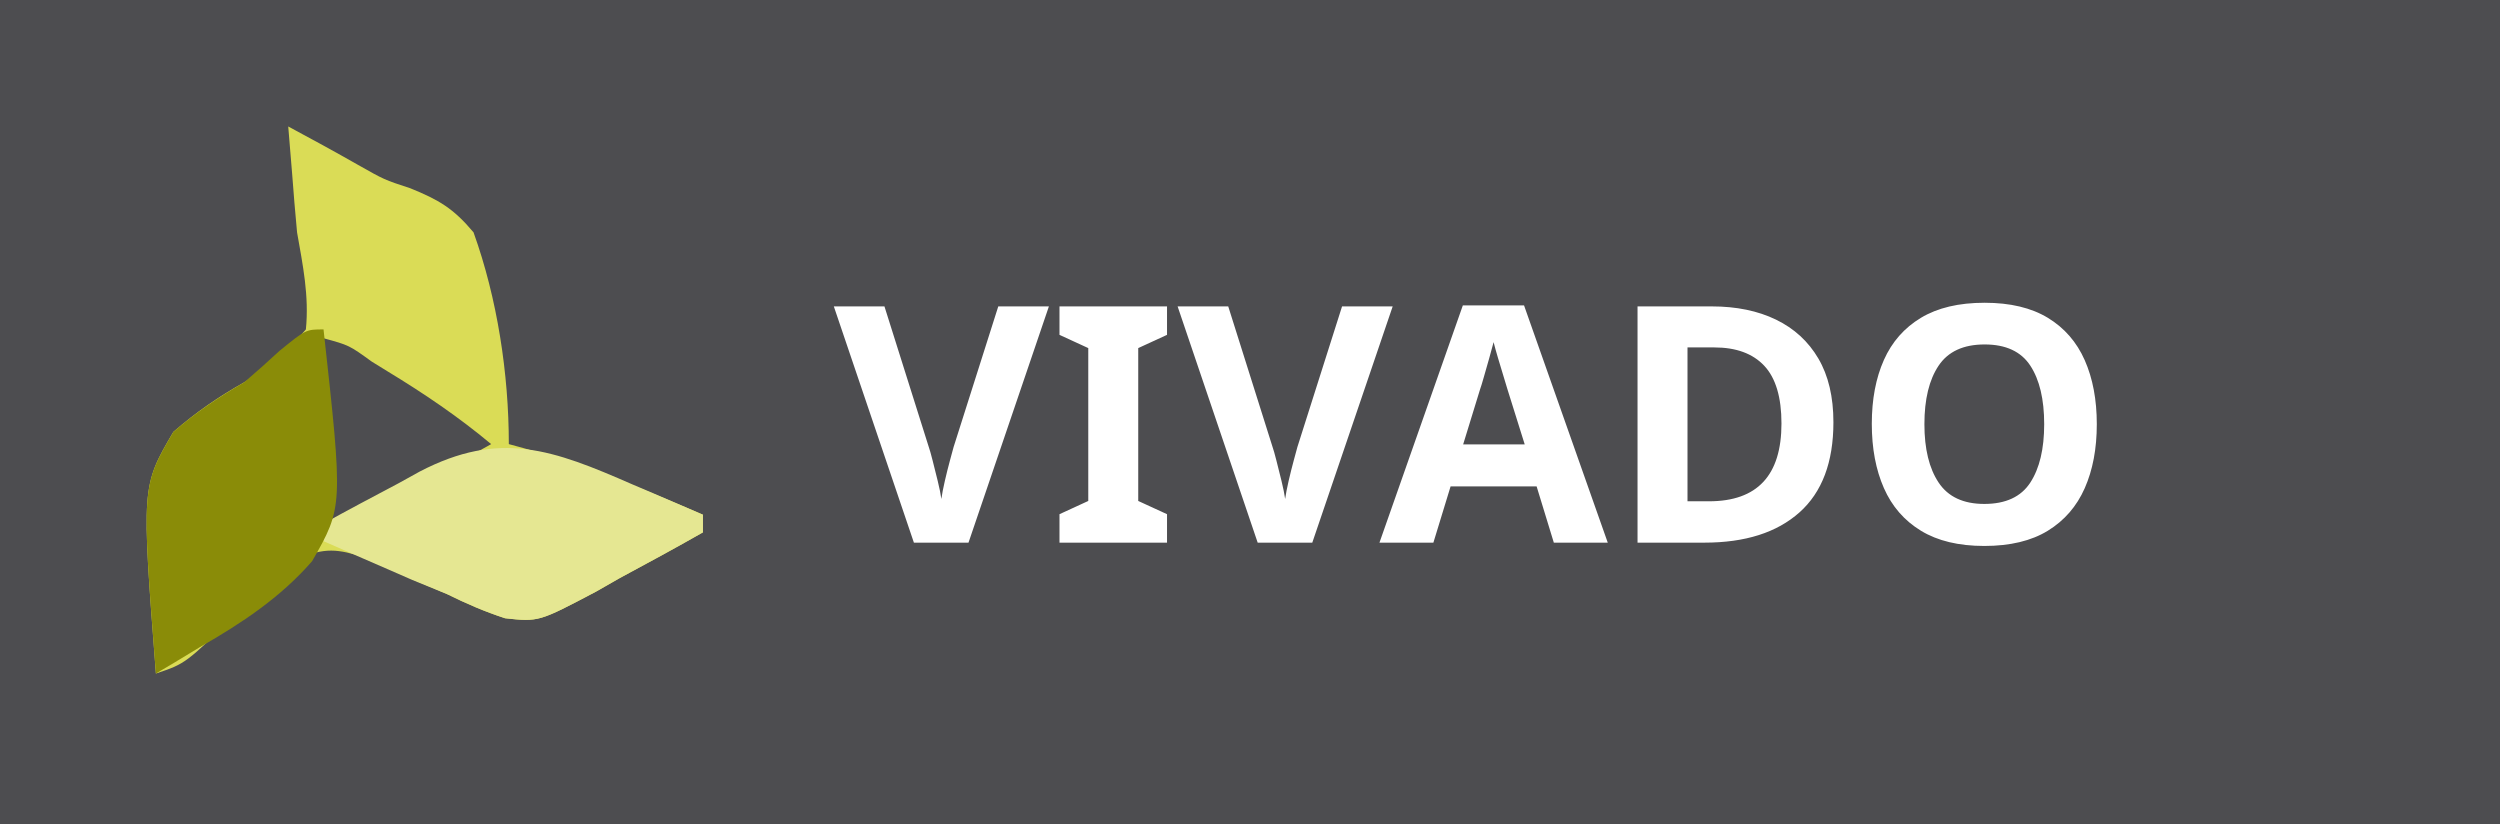
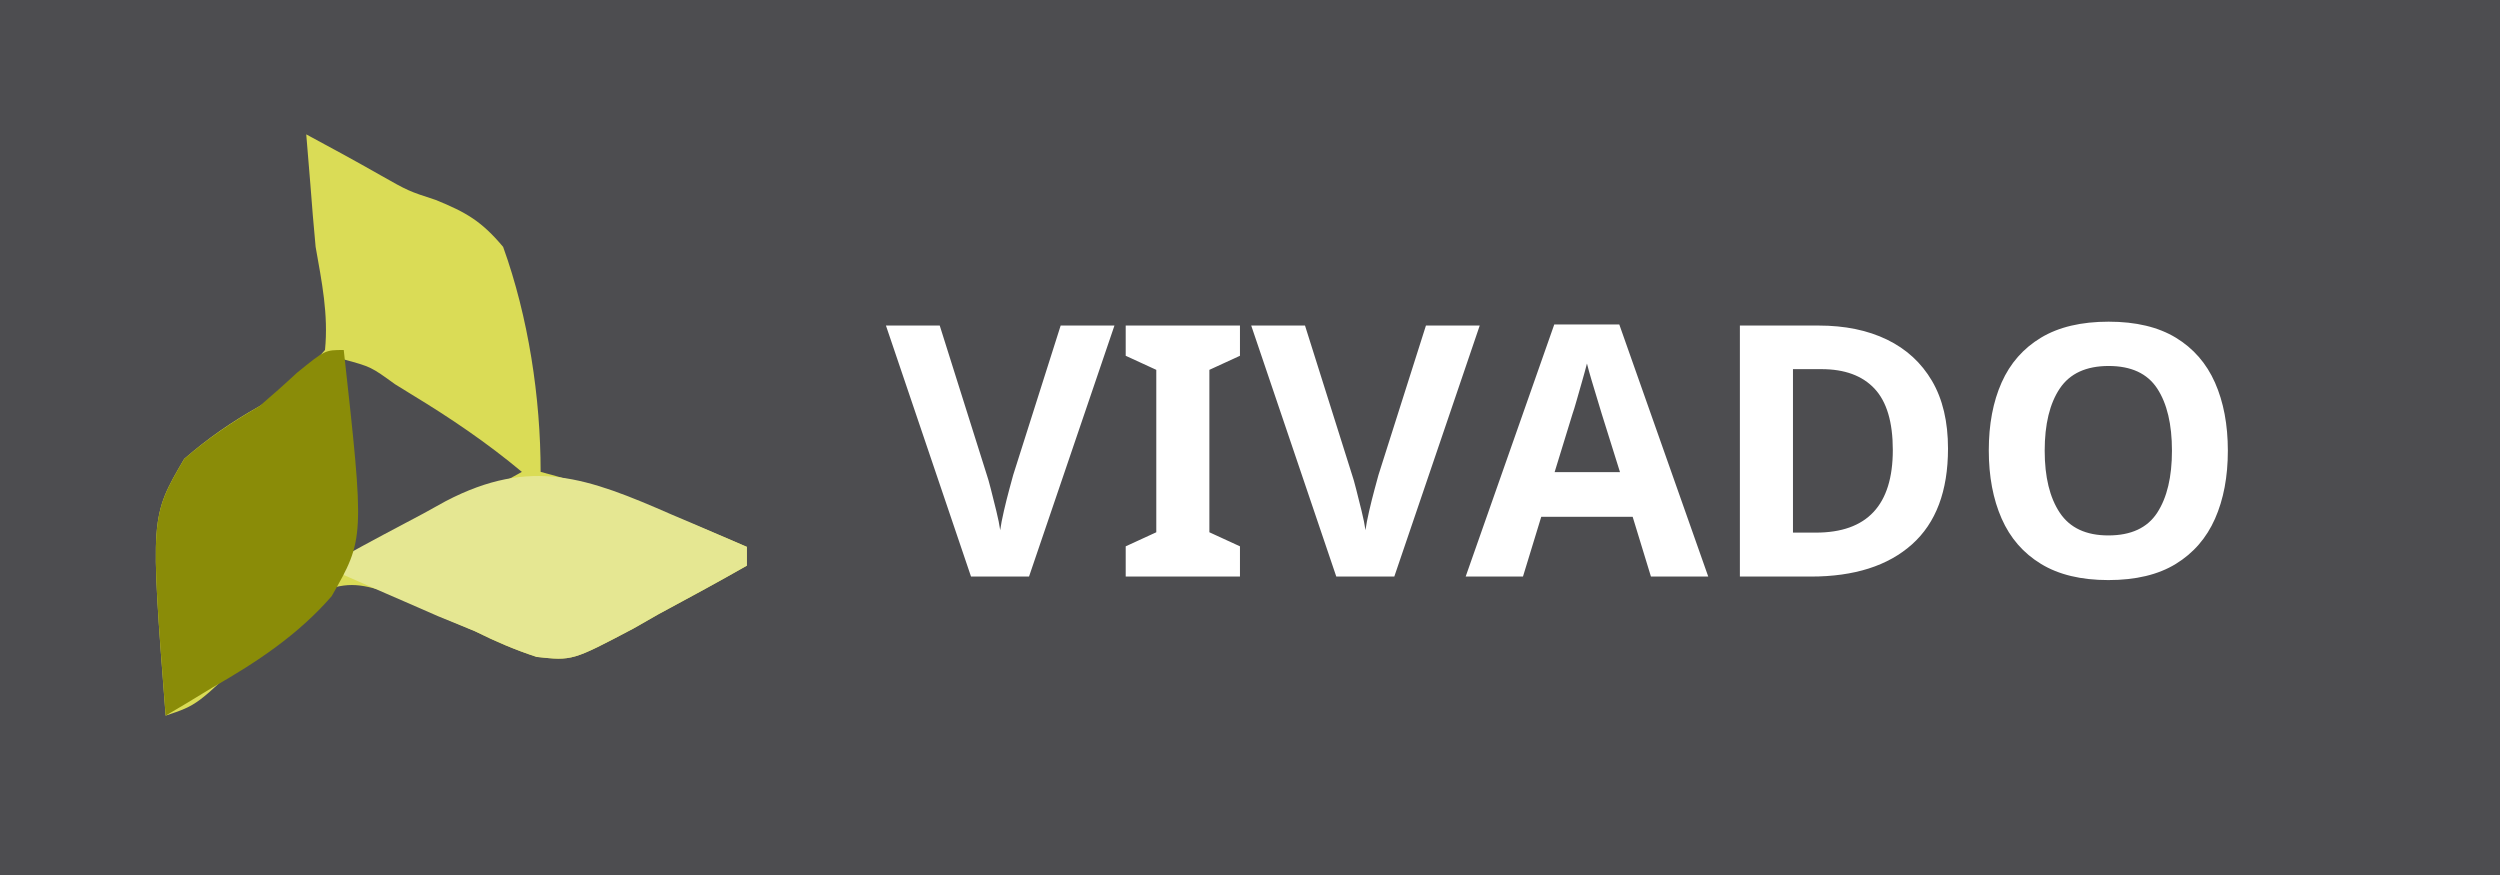
- <svg xmlns="http://www.w3.org/2000/svg" width="85" height="28" role="img" aria-label="VIVADO">
-   <rect x="0" y="0" width="100" height="100" fill="#4D4D50" />
+ <svg xmlns="http://www.w3.org/2000/svg" width="80" height="28" role="img" aria-label="VIVADO">
+   <rect x="0" y="0" width="80" height="28" fill="#4D4D50" />
  <g transform="translate(5, 4) scale(0.3)">
    <path d="M0 0 C2.652 1.422 5.287 2.859 7.902 4.348 C10.888 6.039 10.888 6.039 13.816 6.996 C17.079 8.323 18.712 9.275 21 12 C23.694 19.48 25 28.055 25 36 C25.874 36.238 25.874 36.238 26.766 36.48 C33.749 38.468 40.345 41.107 47 44 C47 44.66 47 45.32 47 46 C43.88 47.779 40.727 49.488 37.562 51.188 C36.245 51.941 36.245 51.941 34.9 52.709 C28.374 56.153 28.374 56.153 24.551 55.728 C22.251 54.979 20.163 54.08 18 53 C16.902 52.531 15.803 52.062 14.672 51.578 C12.711 50.687 10.753 49.791 8.797 48.891 C5.489 47.837 4.226 47.717 1 49 C-1.38 50.83 -3.494 52.889 -5.625 55 C-11.641 60.88 -11.641 60.88 -15 62 C-16.633 40.793 -16.633 40.793 -13.02 34.613 C-10.454 32.39 -7.956 30.662 -5 29 C-1.052 26.477 -1.052 26.477 2 23 C2.377 19.214 1.657 15.725 1 12 C0.791 9.773 0.603 7.543 0.438 5.312 C0.312 3.791 0.312 3.791 0.184 2.238 C0.123 1.5 0.062 0.761 0 0 Z M4 24 C4 30.93 4 37.86 4 45 C8.771 43.41 12.525 41.772 16.875 39.375 C18.027 38.743 19.18 38.112 20.367 37.461 C21.236 36.979 22.105 36.497 23 36 C19.281 32.896 15.385 30.259 11.25 27.75 C10.661 27.386 10.072 27.023 9.465 26.648 C6.909 24.797 6.909 24.797 4 24 Z " fill="#DADC56" transform="translate(16,1)" />
    <path d="M0 0 C1.162 0.494 1.162 0.494 2.348 0.998 C4.236 1.802 6.118 2.619 8 3.438 C8 4.098 8 4.758 8 5.438 C4.88 7.217 1.727 8.926 -1.438 10.625 C-2.316 11.127 -3.194 11.629 -4.1 12.146 C-10.616 15.585 -10.616 15.585 -14.403 15.181 C-16.716 14.428 -18.819 13.511 -21 12.438 C-22.312 11.898 -23.626 11.362 -24.941 10.832 C-26.136 10.31 -27.331 9.788 -28.562 9.25 C-29.19 8.977 -29.817 8.705 -30.463 8.424 C-31.977 7.765 -33.489 7.102 -35 6.438 C-35 5.777 -35 5.117 -35 4.438 C-32.184 2.883 -29.345 1.376 -26.5 -0.125 C-25.709 -0.563 -24.917 -1 -24.102 -1.451 C-15.003 -6.187 -9.004 -3.94 0 0 Z " fill="#E5E792" transform="translate(55,41.5625)" />
    <path d="M0 0 C2.22 20.111 2.22 20.111 -1.293 26.266 C-4.883 30.391 -9.283 33.304 -14 36 C-14.976 36.592 -15.952 37.183 -16.957 37.793 C-17.631 38.191 -18.305 38.59 -19 39 C-20.633 17.793 -20.633 17.793 -17.02 11.613 C-14.462 9.396 -11.923 7.698 -9 6 C-7.643 4.84 -6.306 3.655 -5 2.438 C-2 0 -2 0 0 0 Z " fill="#8A8C08" transform="translate(20,24)" />
  </g>
  <text transform="scale(0.09)" x="315" y="205" fill="#fff" font-size="125" font-weight="600" font-family="Tahoma, Geneva, sans-serif">
        VIVADO
    </text>
</svg>
